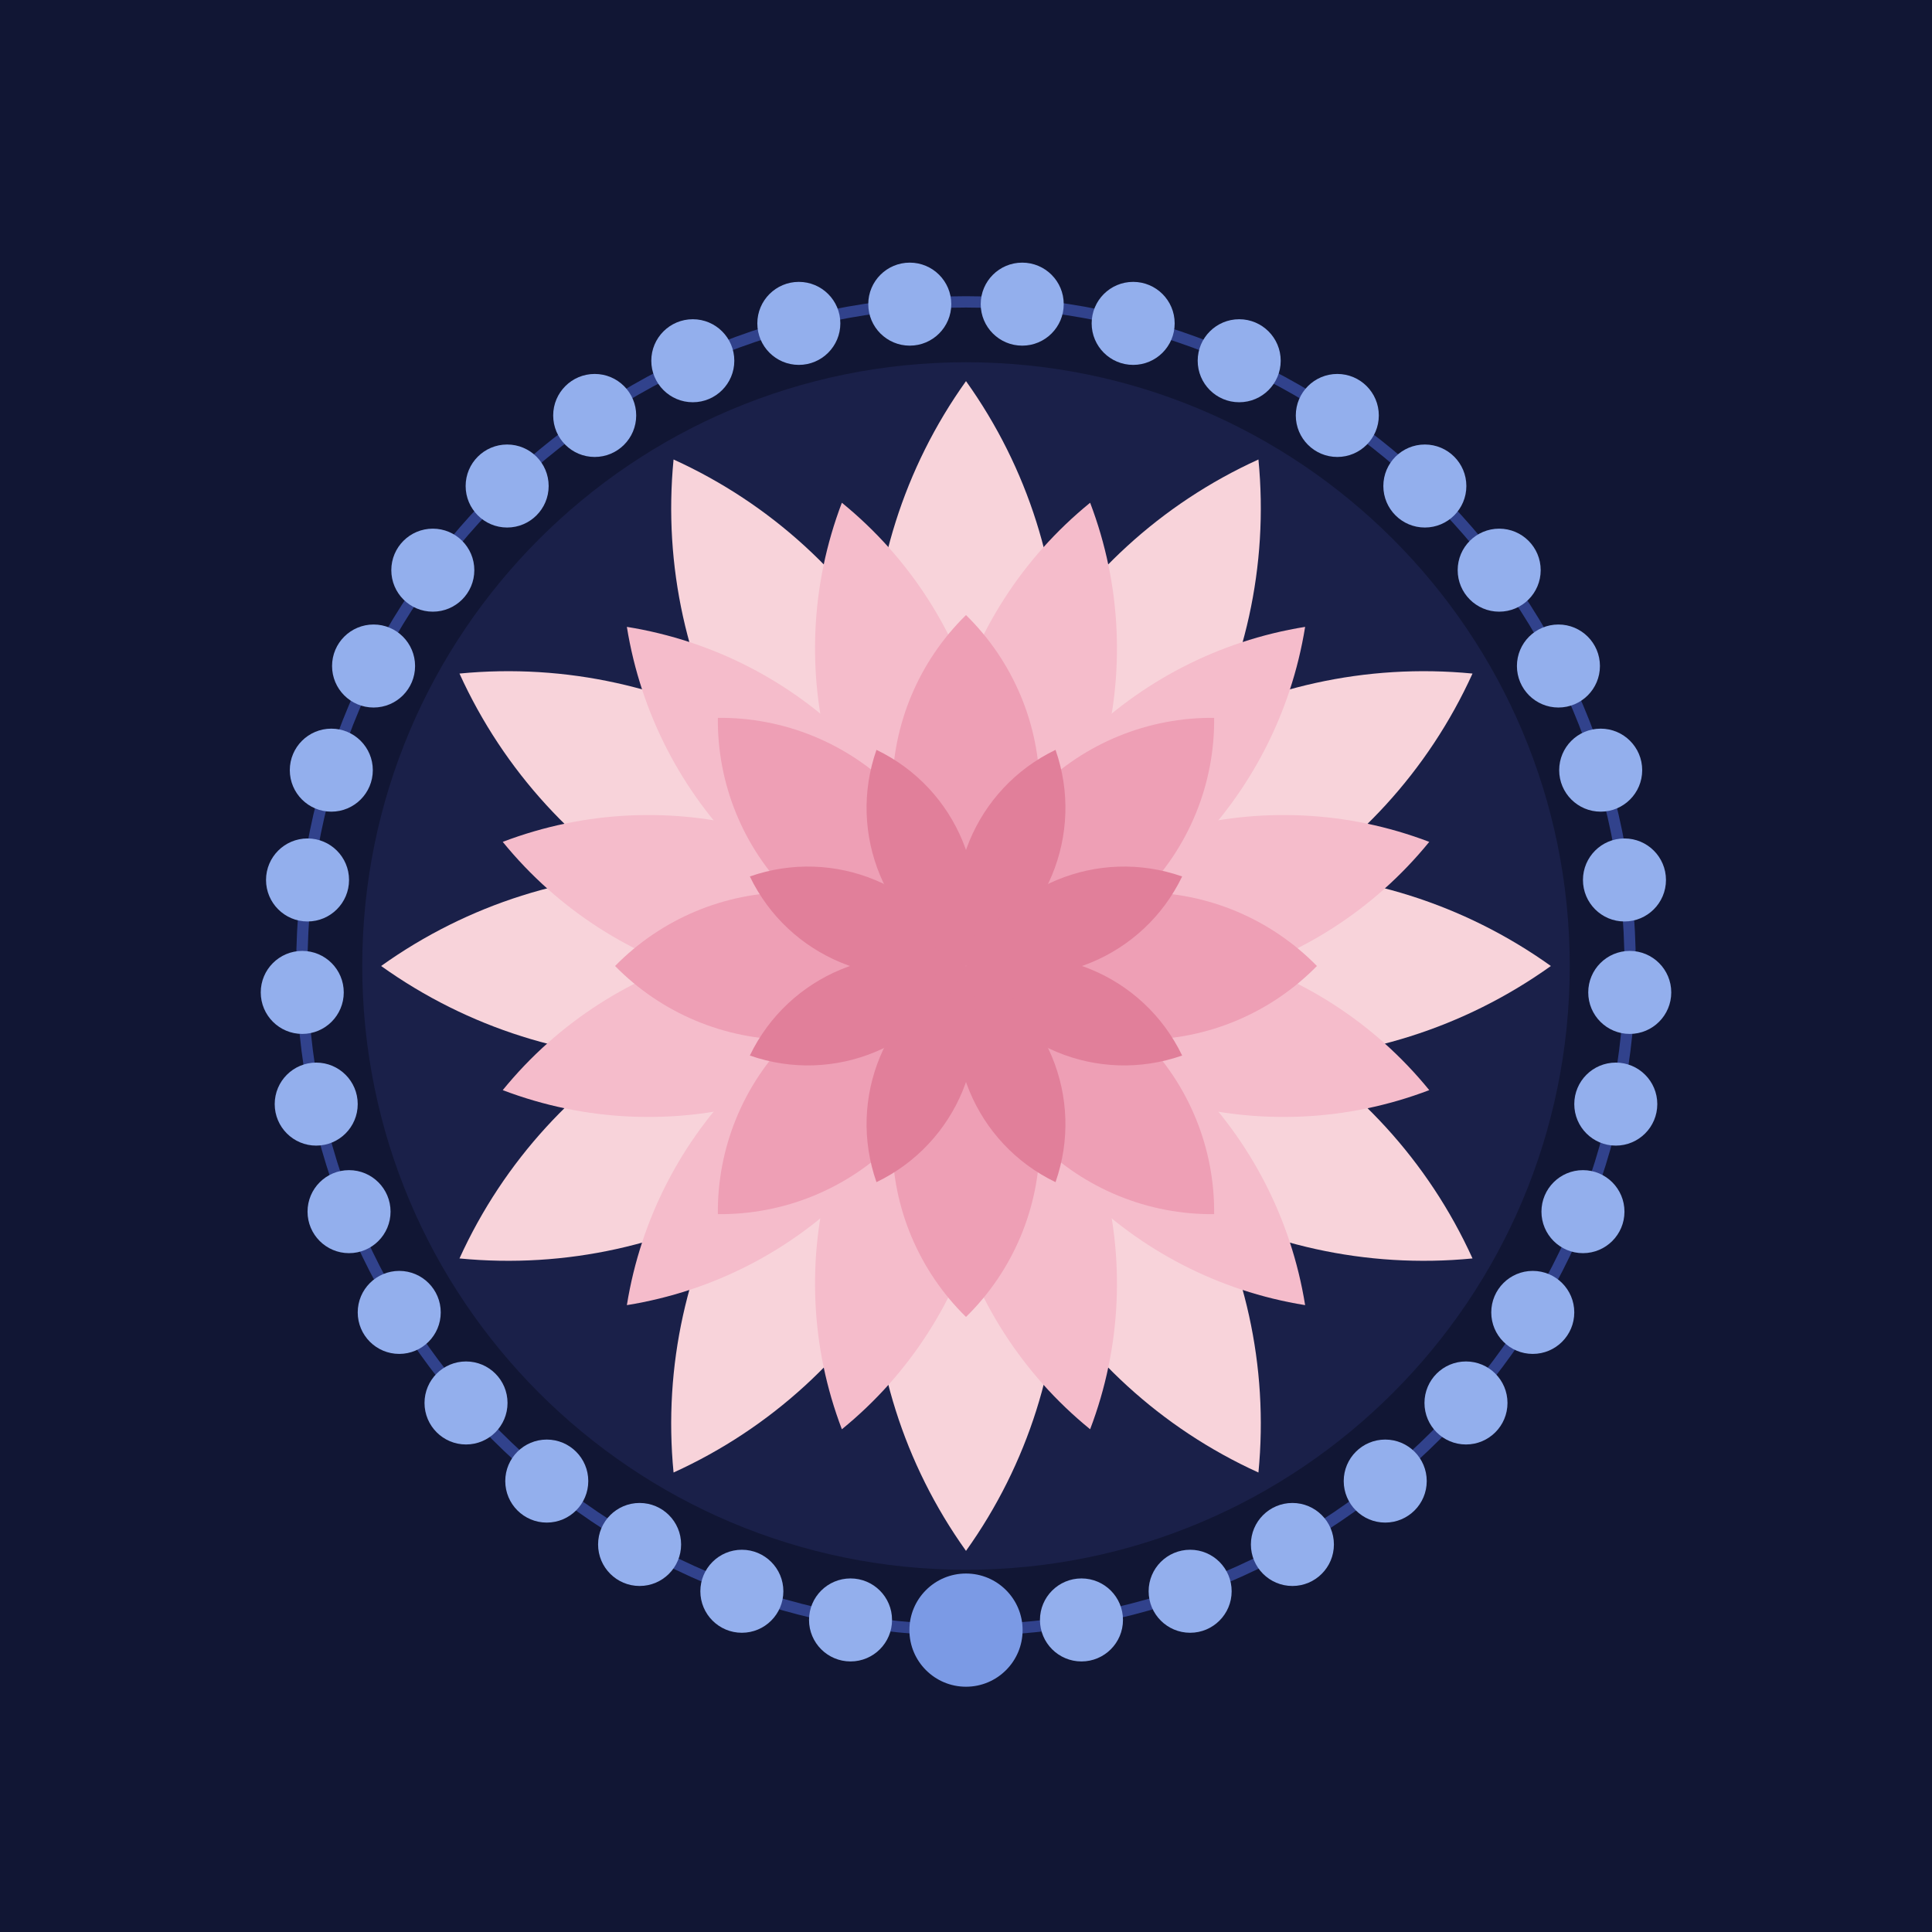
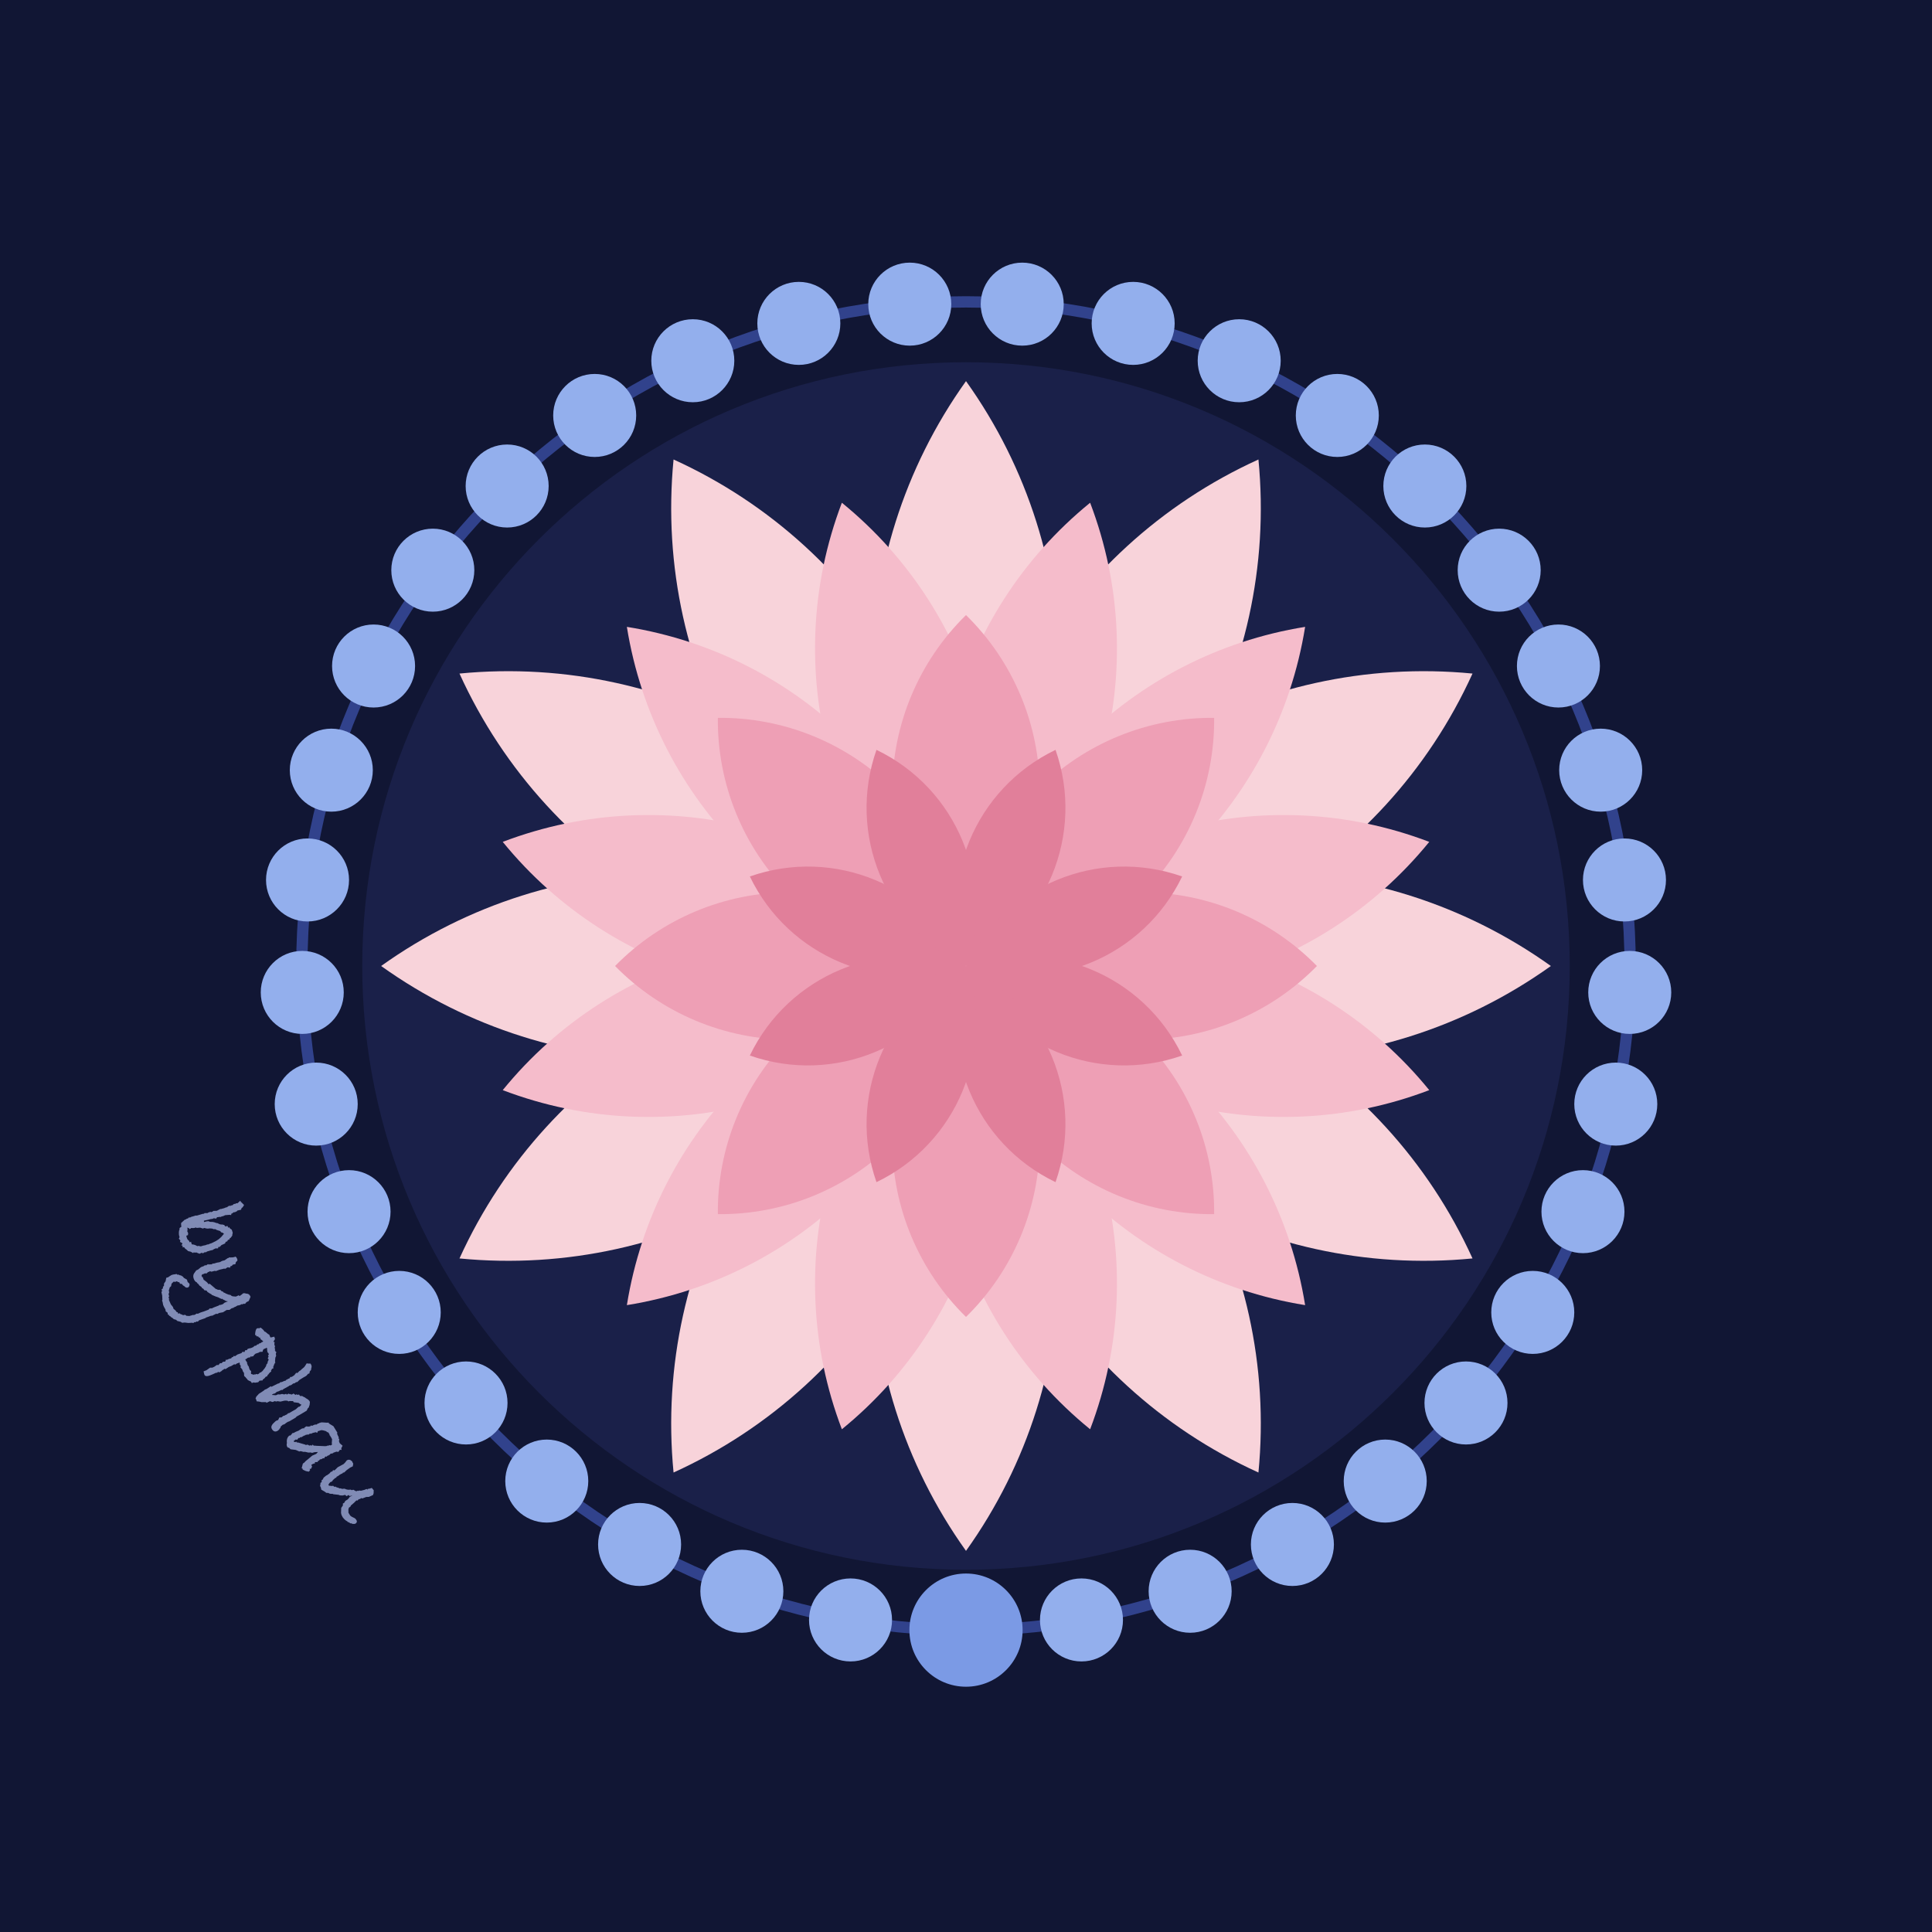
<svg xmlns="http://www.w3.org/2000/svg" viewBox="0 0 512 512">
  <rect width="512" height="512" fill="#111634" />
  <g transform="translate(256 256)">
    <circle r="176" fill="none" stroke="#31428c" stroke-width="3" />
    <circle r="160" fill="#1a2049" />
    <g fill="#f8d3da">
      <path transform="rotate(0)" d="M0 0A133.3 133.3 0 0 1 0 -155A133.3 133.3 0 0 1 0 0Z" />
      <path transform="rotate(30)" d="M0 0A133.3 133.3 0 0 1 0 -155A133.3 133.3 0 0 1 0 0Z" />
      <path transform="rotate(60)" d="M0 0A133.3 133.3 0 0 1 0 -155A133.3 133.3 0 0 1 0 0Z" />
      <path transform="rotate(90)" d="M0 0A133.3 133.3 0 0 1 0 -155A133.3 133.3 0 0 1 0 0Z" />
      <path transform="rotate(120)" d="M0 0A133.3 133.3 0 0 1 0 -155A133.3 133.3 0 0 1 0 0Z" />
      <path transform="rotate(150)" d="M0 0A133.3 133.3 0 0 1 0 -155A133.3 133.3 0 0 1 0 0Z" />
      <path transform="rotate(180)" d="M0 0A133.3 133.3 0 0 1 0 -155A133.3 133.3 0 0 1 0 0Z" />
      <path transform="rotate(210)" d="M0 0A133.3 133.3 0 0 1 0 -155A133.3 133.3 0 0 1 0 0Z" />
      <path transform="rotate(240)" d="M0 0A133.3 133.3 0 0 1 0 -155A133.3 133.3 0 0 1 0 0Z" />
      <path transform="rotate(270)" d="M0 0A133.3 133.3 0 0 1 0 -155A133.3 133.3 0 0 1 0 0Z" />
      <path transform="rotate(300)" d="M0 0A133.3 133.3 0 0 1 0 -155A133.3 133.3 0 0 1 0 0Z" />
      <path transform="rotate(330)" d="M0 0A133.3 133.3 0 0 1 0 -155A133.3 133.3 0 0 1 0 0Z" />
    </g>
    <g fill="#f5bccb">
      <path transform="rotate(15)" d="M0 0A108.5 108.5 0 0 1 0 -127.1A108.5 108.5 0 0 1 0 0Z" />
      <path transform="rotate(45)" d="M0 0A108.5 108.5 0 0 1 0 -127.1A108.5 108.5 0 0 1 0 0Z" />
      <path transform="rotate(75)" d="M0 0A108.5 108.5 0 0 1 0 -127.1A108.5 108.5 0 0 1 0 0Z" />
      <path transform="rotate(105)" d="M0 0A108.5 108.5 0 0 1 0 -127.1A108.5 108.5 0 0 1 0 0Z" />
      <path transform="rotate(135)" d="M0 0A108.5 108.5 0 0 1 0 -127.1A108.5 108.5 0 0 1 0 0Z" />
      <path transform="rotate(165)" d="M0 0A108.5 108.5 0 0 1 0 -127.1A108.5 108.5 0 0 1 0 0Z" />
      <path transform="rotate(195)" d="M0 0A108.5 108.5 0 0 1 0 -127.1A108.5 108.5 0 0 1 0 0Z" />
      <path transform="rotate(225)" d="M0 0A108.5 108.5 0 0 1 0 -127.1A108.5 108.5 0 0 1 0 0Z" />
      <path transform="rotate(255)" d="M0 0A108.5 108.5 0 0 1 0 -127.1A108.5 108.5 0 0 1 0 0Z" />
      <path transform="rotate(285)" d="M0 0A108.5 108.5 0 0 1 0 -127.1A108.5 108.5 0 0 1 0 0Z" />
      <path transform="rotate(315)" d="M0 0A108.5 108.5 0 0 1 0 -127.1A108.5 108.5 0 0 1 0 0Z" />
      <path transform="rotate(345)" d="M0 0A108.5 108.5 0 0 1 0 -127.1A108.5 108.5 0 0 1 0 0Z" />
    </g>
    <g fill="#ee9fb5">
      <path transform="rotate(0)" d="M0 0A65.1 65.1 0 0 1 0 -93A65.1 65.1 0 0 1 0 0Z" />
      <path transform="rotate(45)" d="M0 0A65.1 65.1 0 0 1 0 -93A65.1 65.1 0 0 1 0 0Z" />
      <path transform="rotate(90)" d="M0 0A65.1 65.1 0 0 1 0 -93A65.1 65.1 0 0 1 0 0Z" />
      <path transform="rotate(135)" d="M0 0A65.1 65.1 0 0 1 0 -93A65.1 65.1 0 0 1 0 0Z" />
      <path transform="rotate(180)" d="M0 0A65.1 65.1 0 0 1 0 -93A65.1 65.1 0 0 1 0 0Z" />
      <path transform="rotate(225)" d="M0 0A65.1 65.1 0 0 1 0 -93A65.1 65.1 0 0 1 0 0Z" />
      <path transform="rotate(270)" d="M0 0A65.1 65.1 0 0 1 0 -93A65.1 65.1 0 0 1 0 0Z" />
      <path transform="rotate(315)" d="M0 0A65.1 65.1 0 0 1 0 -93A65.1 65.1 0 0 1 0 0Z" />
    </g>
    <g fill="#e17f9a">
      <path transform="rotate(22.5)" d="M0 0A46.5 46.5 0 0 1 0 -62A46.5 46.5 0 0 1 0 0Z" />
      <path transform="rotate(67.5)" d="M0 0A46.5 46.5 0 0 1 0 -62A46.5 46.5 0 0 1 0 0Z" />
      <path transform="rotate(112.5)" d="M0 0A46.5 46.5 0 0 1 0 -62A46.5 46.5 0 0 1 0 0Z" />
      <path transform="rotate(157.5)" d="M0 0A46.5 46.5 0 0 1 0 -62A46.5 46.5 0 0 1 0 0Z" />
      <path transform="rotate(202.5)" d="M0 0A46.5 46.5 0 0 1 0 -62A46.5 46.5 0 0 1 0 0Z" />
      <path transform="rotate(247.5)" d="M0 0A46.5 46.5 0 0 1 0 -62A46.5 46.5 0 0 1 0 0Z" />
      <path transform="rotate(292.5)" d="M0 0A46.5 46.5 0 0 1 0 -62A46.5 46.5 0 0 1 0 0Z" />
      <path transform="rotate(337.5)" d="M0 0A46.5 46.5 0 0 1 0 -62A46.5 46.5 0 0 1 0 0Z" />
    </g>
    <g fill="#93afed">
      <circle cx="-30.6" cy="173.3" r="11" />
      <circle cx="-59.4" cy="165.7" r="11" />
      <circle cx="-86.5" cy="153.3" r="11" />
      <circle cx="-111.1" cy="136.5" r="11" />
      <circle cx="-132.5" cy="115.8" r="11" />
      <circle cx="-150.2" cy="91.8" r="11" />
      <circle cx="-163.5" cy="65.1" r="11" />
      <circle cx="-172.2" cy="36.6" r="11" />
      <circle cx="-175.9" cy="7" r="11" />
      <circle cx="-174.5" cy="-22.8" r="11" />
      <circle cx="-168.2" cy="-51.9" r="11" />
      <circle cx="-157" cy="-79.5" r="11" />
      <circle cx="-141.3" cy="-104.9" r="11" />
      <circle cx="-121.6" cy="-127.2" r="11" />
      <circle cx="-98.4" cy="-145.9" r="11" />
      <circle cx="-72.4" cy="-160.4" r="11" />
      <circle cx="-44.3" cy="-170.3" r="11" />
      <circle cx="-14.9" cy="-175.4" r="11" />
      <circle cx="14.9" cy="-175.4" r="11" />
      <circle cx="44.3" cy="-170.3" r="11" />
      <circle cx="72.4" cy="-160.4" r="11" />
      <circle cx="98.4" cy="-145.9" r="11" />
      <circle cx="121.6" cy="-127.2" r="11" />
      <circle cx="141.3" cy="-104.9" r="11" />
      <circle cx="157" cy="-79.5" r="11" />
      <circle cx="168.2" cy="-51.9" r="11" />
      <circle cx="174.5" cy="-22.8" r="11" />
      <circle cx="175.9" cy="7" r="11" />
      <circle cx="172.2" cy="36.6" r="11" />
      <circle cx="163.5" cy="65.1" r="11" />
      <circle cx="150.2" cy="91.8" r="11" />
      <circle cx="132.5" cy="115.8" r="11" />
      <circle cx="111.1" cy="136.5" r="11" />
      <circle cx="86.5" cy="153.3" r="11" />
      <circle cx="59.4" cy="165.7" r="11" />
      <circle cx="30.6" cy="173.3" r="11" />
    </g>
    <circle cy="176" r="15" fill="#7b9ae5" />
  </g>
+   <path fill="#a6b2e0" opacity="0.75" d="M53.774 332.145 53.467 331.985 52.87 332.259 51.957 331.892 51.646 331.99 51.374 331.848 51.19 332.077 50.534 331.714 49.858 331.557 49.376 331.111Q48.967 330.898 48.827 330.544L48.295 330.483L48.447 330.151L48.029 329.998Q48.158 329.957 48.3 329.685L48.346 329.471L48.048 329.337L48.023 329.259L47.699 329.134L47.8 328.732L47.396 328.261L47.6 327.827Q47.55 327.757 47.501 327.602Q47.37 327.187 47.407 326.492L47.474 326.072L47.563 325.902L47.588 325.439L48.074 325.086Q47.961 324.638 47.996 324.114L48.99 323.203L49.196 323.223L49.362 323.028L49.828 322.882L50.038 322.644L50.382 322.65Q50.642 322.483 50.849 322.417Q50.901 322.401 50.961 322.41Q51.039 322.386 51.065 322.378L51.868 322.125L52.159 322.147L53.696 321.691L54.083 321.654L54.197 321.476L54.996 321.48L55.204 321.329L55.774 321.149L55.971 321.23L56.325 321.089L56.551 320.904L57.454 320.876L58.432 320.368L58.535 320.421L58.871 320.315Q59.009 320.3 59.294 320.21Q59.657 320.096 59.847 319.979L60.045 319.974L60.731 319.53Q60.928 319.524 61.047 319.629Q61.108 319.553 61.187 319.443Q61.367 319.471 61.523 319.422Q61.73 319.357 61.932 319.094Q62.165 319.02 62.371 319.041L62.597 318.856L62.923 318.895L63.673 318.203L63.881 318.593L63.933 318.577L64.685 319.336L64.288 319.974L64.045 320.108L63.883 320.586L63.486 320.683Q63.279 320.748 62.9 320.81Q62.776 321.049 62.621 321.098Q62.543 321.122 62.423 321.103L62.352 321.239L61.905 321.267L61.496 321.595L61.306 321.626L61.257 322.012L60.863 321.937L60.141 321.994Q59.977 322.017 59.642 322.037Q59.511 322.164 58.967 322.335L58.744 322.349L58.561 322.492L58.106 322.493Q57.873 322.566 57.615 322.562L57.529 322.561Q57.44 322.731 57.282 322.952L56.649 322.838L56.362 323.014L56.19 323.011Q55.983 323.077 55.674 323.089L55.578 323.147L55.285 323.211L54.889 323.308L54.035 323.491L54.064 323.853L54.883 323.651L55.484 323.661L55.465 323.781L55.903 323.814Q56.401 323.77 56.914 323.951Q57.034 323.97 57.17 324.041L57.272 324.094L57.22 324.11L57.564 324.116L57.999 324.32L58.237 324.445L58.349 324.438L58.605 324.528Q58.942 324.422 59.171 324.606L59.394 324.592L59.604 324.896L59.722 325.001L59.894 325.004L60.249 324.864L60.449 325.228L60.592 325.411L60.716 325.172L60.95 325.554L61.426 325.888L61.679 326.691L61.549 327.273L61.572 327.437L61.089 328.073L60.839 328.18L60.878 328.396L60.359 328.645L60.233 328.969L59.845 329.092L59.712 329.304L59.666 329.518L58.87 329.883L58.792 329.908Q58.662 329.948 58.491 330.173Q58.32 330.398 58.165 330.447Q58.009 330.496 57.829 330.467L57.798 330.819Q57.419 330.882 57.171 330.817L56.626 331.075Q56.399 331.26 56.27 331.301Q56.192 331.325 55.969 331.339L54.847 331.664L54.646 331.841L54.199 331.868ZM55.169 329.797 55.619 329.598 56.059 329.459 57.194 328.902 57.975 328.4 58.62 327.826 59.347 326.971 59.254 326.858 59.092 326.795 59.051 326.665Q58.552 326.709 58.379 326.251Q58.029 326.133 57.431 325.952L57.048 325.731L56.627 325.75L56.234 325.589L55.505 325.534Q55.065 325.673 54.441 325.499L54.159 325.417L53.752 325.574L53.052 325.339L52.08 325.418L51.919 325.269Q51.893 325.277 51.824 325.328Q51.746 325.352 51.694 325.368Q51.228 325.515 50.688 325.429L50.271 325.732L50.044 325.462L49.924 325.443L49.651 325.301L49.701 325.911L49.626 326.305L49.867 326.799L49.807 327.33L49.444 327.445L49.374 327.581L49.57 328.202L49.778 328.592Q50.06 328.674 50.158 328.985L50.182 329.063L50.325 329.245L50.604 329.044L50.832 329.769Q51.579 329.79 52.293 330.248L52.552 330.166L53.22 330.298L53.816 330.11L54.514 329.975L54.912 329.793ZM60.81 347.136Q60.502 347.167 60.088 347.15L59.946 347.234L59.101 347.761L58.069 347.952L57.641 348.203L57.253 348.176L56.176 348.705L55.96 348.671L55.224 348.953L54.631 349.15L54.406 349.323L52.789 349.884L52.41 350.261L52.149 350.187L51.747 350.428L51.571 350.35L51.189 350.641L50.848 350.51L50.67 350.578L50.403 350.564Q49.943 350.653 48.947 350.481L48.245 350.546Q48.066 350.382 47.996 350.351L47.89 350.304L47.499 350.192L47.021 350.084L46.628 349.74Q45.954 349.649 45.722 349.272Q45.547 349.194 45.502 349.153L45.397 349.106L45.109 348.809L44.828 348.683L44.731 348.43L44.48 348.38L44.407 347.885L43.918 347.52L43.845 347.024L43.398 346.236L43.356 346.048L43.256 345.941L43.088 345.046L42.943 344.665L43.037 344.455L42.979 343.314L42.776 342.403L42.955 342.189L42.831 341.713L43.204 341.396L43.164 341.063L43.467 340.714L43.46 340.164L43.888 339.535L44.064 338.625L44.565 338.491Q44.571 338.431 45.467 337.885Q45.873 337.73 46.524 337.684L46.752 337.597L46.976 337.802L47.466 337.789L47.454 337.91L47.957 338.008L48.486 338.329L48.724 338.646L49.543 339.117L49.745 339.796Q50.096 339.953 50.251 340.358Q50.195 341.048 49.789 341.204Q49.535 341.301 49.195 341.169L48.881 340.882L48.457 340.608L48.21 340.267L47.691 340.203L47.546 339.823L47.234 339.768L46.829 339.545L46.458 339.716L46.025 339.648L45.81 339.847L45.472 340.18L45.331 340.874L44.999 341.146L44.728 342.034L44.848 342.425L44.668 343.017L44.842 343.474L44.67 343.859L44.831 344.205L44.756 344.466L45.273 345.664L45.827 346.353L45.986 346.845L46.494 347.261Q46.648 347.435 46.706 347.587Q46.751 347.628 46.876 347.726L47.127 347.775L47.148 348.058L47.288 348.121L47.491 348.043Q47.653 348.01 47.871 348.276Q48.163 348.28 48.457 348.517Q48.613 348.544 49.064 348.43L49.403 348.708L49.609 348.716Q49.851 348.74 50.118 348.754L50.204 348.75L51.222 348.448L51.337 348.52L51.743 348.365L52.085 348.118L52.447 348.154Q52.935 347.909 53.113 347.841Q53.341 347.754 53.642 347.668Q53.944 347.581 53.994 347.562L55.288 347.067L55.55 346.764L56.15 346.737L56.638 346.493L57.932 345.998L58.233 345.796L58.449 345.829L58.779 345.703Q58.956 345.635 59.017 345.641L59.523 345.215L60.41 344.876L59.847 344.771L59.502 344.554L59.082 344.366L58.928 344.192L58.594 344.233L58.38 344.053L58.294 344.057L57.854 343.818L57.087 343.559L56.114 343.146L55.941 342.921L55.785 342.894L54.936 342.346L54.849 342.118L54.498 341.961L54.206 341.957L53.815 341.467L53.599 341.433L53.402 341.072L52.843 340.675L52.577 340.283L52.347 340.138L52.19 339.878L52.11 339.822Q51.629 339.628 51.357 338.918Q51.066 338.157 51.383 337.541L52.007 336.663L52.479 336.453L53.276 335.8L54.037 335.509L54.302 335.291L54.614 335.346L55.124 335.006L55.344 335.125L55.607 335.053L55.97 335.089L56.483 334.835L56.725 334.859L56.902 334.791Q57.435 334.587 58.213 334.493L58.869 334.155L59.532 333.988L60.358 333.411L60.555 333.394L60.668 333.234L61.596 333.228Q62.041 333.174 62.447 333.019Q62.715 333.265 62.832 333.57Q62.919 333.798 62.93 334.055L62.51 334.478L62.371 335.025Q61.961 335.095 61.714 335.131L61.42 335.505L61.128 335.501L60.975 335.937L60.301 335.846L59.699 336.251L59.352 336.18L59.311 336.224L58.163 336.489L57.173 336.868L56.963 336.774L56.036 337.012L55.67 336.89Q55.543 336.939 55.35 337.042Q55.172 337.11 55.096 337.139L54.708 337.491L54.31 337.439L53.923 337.645L53.803 337.633Q53.518 337.801 53.518 337.801L53.402 338.106L53.521 338.265L53.378 338.348L53.7 338.429L53.981 339.164Q54.191 339.258 54.38 339.448Q55.009 339.876 55.235 340.313L55.574 340.212Q56.226 340.777 57.252 341.635L57.494 341.659Q57.414 341.602 57.369 341.561Q57.449 341.618 57.733 341.829L58.102 341.804L58.449 341.875L58.711 342.182L59.093 342.268L59.116 342.405L59.276 342.518L59.722 342.696L59.796 342.814L59.882 342.81L60.539 343.082L61.102 343.187Q61.285 343.436 61.641 343.533L62.513 343.606L63.28 343.255L63.478 343.47L63.554 343.441L63.952 343.114L64.064 343.1Q64.275 342.816 64.427 342.758Q64.706 342.651 65.228 342.8L65.152 342.83L65.445 342.834L65.556 342.821L65.48 342.85Q66.065 342.859 66.4 343.661L65.924 344.773L65.294 345.101L64.96 345.52L64.496 345.523L64.328 345.616L64.201 345.665Q64.106 345.643 63.924 345.625L63.801 345.759L63.395 345.915L62.951 345.968L62.432 346.283L62.026 346.439L61.877 346.583L61.376 346.716ZM69.651 365.812 68.777 365.897 68.395 366.34 68.2 366.319 67.765 366.422 67.327 366.404 67.229 366.333 66.746 366.522 66.473 366.113Q65.984 365.938 65.604 365.677L65.553 365.52L65.245 365.22L65.108 365.016L64.702 364.645L64.668 363.99L64.679 363.893L64.442 363.495L64.444 363.617L64.19 362.892L63.733 362.364L63.825 362.01L63.514 361.529L63.559 361.261Q63.547 361.237 63.435 361.081L63.29 361.156Q63.073 361.268 62.819 361.309L62.398 361.618L62.057 361.551Q61.552 361.874 61.287 362.011L60.646 362.251L59.78 362.823L59.439 362.755L59.127 363.039L58.849 363.092L58.852 363.274L58.49 363.461Q58.37 363.585 58.298 363.622Q58.081 363.735 57.799 363.544L57.511 363.816L57.256 363.795L56.267 364.247Q54.541 365.05 54.191 364.375Q54.116 364.23 53.947 363.431L54.708 363.128L55.693 362.434L56.252 362.45L56.795 362.199L57.468 361.727L57.882 361.758L58.324 361.253L58.701 361.272L59.108 360.877L59.642 360.845Q59.761 360.722 59.813 360.527Q59.865 360.332 59.913 360.307Q59.986 360.269 60.145 360.4Q60.205 360.339 60.374 360.251Q60.687 360.089 61.269 359.971L61.435 359.701L61.786 359.611L61.915 359.33L62.293 359.409L62.942 358.95L64.005 358.582L64.231 358.251L64.827 358.279L64.942 357.852L65.488 357.783L65.521 357.552L65.943 357.364L66.524 357.246L66.621 357.196L66.73 357.17L66.995 357.032L67.104 357.006L67.427 356.686L67.899 356.594L68.15 356.311L68.562 356.22L68.608 356.073L69.128 355.896L69.356 355.686L69.622 355.609L69.753 355.449L68.917 354.781L69.062 354.706L68.95 354.55L68.572 354.41L68.459 354.193L67.924 354.104L67.895 353.812L67.591 353.817Q67.678 352.273 68.088 352.061Q68.377 351.911 68.683 352.028L69.032 351.816Q69.767 352.291 70.104 352.881L70.36 352.962L71.074 353.571L71.33 353.653L71.632 354.353L71.743 354.448L72.699 354.228L72.878 354.869L72.452 355.58L72.781 355.684L72.693 356.28Q72.855 356.594 72.885 356.946L72.73 357.179L72.89 357.31L72.845 357.578Q72.933 357.747 72.959 357.856L72.802 357.906L73.245 358.349L73.094 358.765L73.186 359.298L72.963 359.811L72.902 360.577L72.866 360.626L72.959 361.159L72.814 361.234Q72.769 361.502 72.578 361.724L72.558 361.979L72.368 362.261L72.518 362.551L72.035 362.801L71.954 363.057L71.81 363.193L71.887 363.459Q71.358 363.794 71.11 364.26L70.941 364.347L70.825 364.713L70.414 364.865L70.08 365.283L69.611 365.618ZM68.351 364.191 68.459 364.104 68.568 364.078 68.927 363.709 69.194 363.693 69.337 363.496 69.566 363.347 69.851 362.954 70.067 362.72 70.506 362.034 70.597 361.619 70.919 361.238 70.903 360.971 71.21 360.323 70.961 359.962 71.197 359.473 71.024 359.257 71.25 358.925 71.224 358.816 71.049 358.479 70.803 358.3 70.896 358.007 70.723 357.791 70.842 357.607 70.689 357.136 70.412 357.31 69.929 357.499 69.714 357.733 69.575 358.233 68.859 358.268 68.51 358.48 67.724 358.734Q67.304 359.044 67.103 359.424L66.788 359.465Q66.776 359.501 66.752 359.514Q66.68 359.551 66.435 359.433L66.306 359.715L65.954 359.744L65.615 359.858L65.315 360.106L64.989 360.244L65.252 360.75Q65.35 360.822 65.438 360.991Q65.55 361.208 65.493 361.451Q65.506 361.476 65.567 361.535Q65.592 361.584 65.605 361.608Q65.642 361.68 65.694 361.898Q65.841 362.005 65.904 362.126Q66.004 362.318 65.995 362.537L66.107 362.754L66.159 362.972L66.554 363.379L66.513 363.89Q66.553 364.144 66.528 364.096L67.224 364.317L67.586 364.19L67.697 364.286L67.852 364.113L68.133 364.182ZM73.593 379.166Q72.659 379.721 72.063 378.717Q71.771 378.227 72.03 377.757Q72.218 377.33 73.031 376.625L73.358 376.431Q73.516 376.432 73.633 376.362Q73.68 376.335 73.736 376.27L74.032 375.651L74.614 375.621L75.049 375.237L75.385 375.164L75.688 374.983L75.996 374.864L76.361 374.52L76.627 374.489L77.397 374.031L78.415 373.458L79.088 372.837L79.424 372.764L79.91 372.254L79.636 372.164L79.121 371.775L77.817 371.602L77.674 371.308L76.747 371.29L76.426 371.386L76.156 371.199L75.607 371.178L75.281 371.214L74.311 371.442L73.548 371.327L73.165 371.428L72.84 371.306L72.224 371.545L71.526 371.328L70.621 371.771L70.496 371.561L70.314 371.574L69.341 371.584L68.685 371.437L68.01 371.364L67.905 370.921L67.724 370.618L67.931 370.116L68.619 369.359L69.829 368.577L70.184 368.272L70.693 368.064L71.762 367.366L71.92 367.525L73.6 366.684L73.959 366.597L74.408 366.236L74.547 366.311L75.35 365.96L75.662 365.901L75.933 365.614L76.092 365.614L76.134 365.526L76.829 365.208L76.882 364.924L77.306 364.893L77.969 364.467L78.493 363.808L78.815 363.87L79.348 363.332L79.721 363.11L79.843 362.943L80.521 362.382L80.802 362.058L81.271 361.305L81.75 361.368L82.286 361.365L82.411 361.575Q82.716 362.089 82.495 362.568L82.432 363.047L82.095 363.437L82 363.968L81.631 364.092L81.238 364.547L81.178 364.551L81.159 364.625L80.374 365.06L79.361 365.693L78.804 366.245L78.455 366.295L78.086 366.578L77.689 366.655L77.171 367.058L76.634 367.219L76.569 367.321L75.117 368.12L74.832 368.385L74.585 368.342L73.773 368.729L73.367 368.844L72.792 369.312L72.55 369.33L72.069 369.584Q72.292 369.799 72.502 369.674L72.8 369.75L73.2 369.733L73.672 369.516L74.198 369.551L74.748 369.414L75.33 369.542L75.829 369.372L75.991 369.591L76.201 369.466L76.495 369.323L76.825 369.506L77.012 369.395L77.197 369.601L77.598 369.426L77.771 369.292L78.208 369.601L78.371 369.662L78.576 369.477L78.771 369.645L79.265 369.573L79.432 369.853L79.748 370.013Q79.911 369.915 79.995 369.897L80.264 370.085Q80.864 370.297 81.156 370.629L81.203 370.601Q81.867 371.028 82.006 371.261Q82.214 371.611 82.053 372.086Q82.113 372.398 81.897 372.621L81.882 372.914L81.597 373.178L81.268 373.848L79.4 374.957L78.569 375.419L78.415 375.638L76.687 376.664L76.342 376.775L75.875 377.052L75.403 377.427L74.904 377.597Q74.609 377.899 74.39 378.061L74.285 378.47L74.099 378.581L74.084 378.716Q73.757 379.069 73.593 379.166ZM90.527 384.236 90.083 384.212 89.669 384.76 89.133 384.7 88.586 384.911 88.428 384.921 88.347 385.042Q88.033 385.258 87.769 385.209L87.671 385.21L87.582 385.272Q87.471 385.446 87.337 385.539Q87.225 385.615 87.165 385.624L87.09 385.708L86.783 385.787L86.56 386.039L86.258 385.983L85.991 386.265L85.926 386.507L85.609 386.429L85.251 386.675L84.785 386.764L84.504 387.122L84.232 387.111L84.23 387.442L83.499 387.483L83.417 387.506L83.526 387.761L82.903 387.958L82.814 388.02Q82.657 388.127 82.552 388.166L82.501 388.235L82.702 388.624L82.454 389.222L82.011 389.296L82.202 389.527Q82.026 389.846 81.84 390.007L81.273 389.902Q81.009 389.853 80.652 389.669L80.19 389.427L80.225 389.238L79.936 389.107L80.266 387.859L80.646 387.598Q81.002 387.156 81.382 386.894L81.516 386.802L82.745 385.761L83.808 385.294L84.253 384.791L83.365 384.841L82.644 385.039L82.432 384.921L81.724 384.946L80.825 384.74L80.449 384.768L79.685 384.568L79.317 384.656L78.377 384.247L77.004 384.07L76.622 383.707L76.198 383.569Q75.836 382.994 76.039 382.427Q75.84 381.081 76.727 380.406L76.871 380.472L76.99 380.357L77.243 380.15L77.442 379.816L77.848 379.735L78.348 379.457L79.195 379.106Q79.217 379.091 79.284 379.044Q79.314 378.991 79.358 378.961Q79.448 378.899 79.613 378.852Q79.642 378.798 79.777 378.706Q79.933 378.599 80.384 378.487L80.559 378.597Q80.578 378.386 80.712 378.294Q80.802 378.232 80.862 378.224Q80.914 378.156 81.003 378.094Q81.272 377.909 81.591 378.086Q81.861 377.999 82.208 378.025L82.31 377.79L82.83 377.828L82.92 377.766Q83.345 377.474 83.903 377.519L84.291 377.22L84.442 377.248Q84.464 377.232 84.509 377.202Q84.538 377.148 84.561 377.133Q84.695 377.041 84.846 377.069L84.98 376.977Q85.266 376.912 85.975 376.985Q86.684 377.058 87.143 377.007L87.108 377.195L87.389 377.365L87.51 377.446L88.353 377.954L89.448 379.739L89.291 379.847L89.548 380.461Q89.902 380.976 89.674 381.363Q89.741 381.317 89.846 381.278Q89.913 381.232 89.936 381.216L89.833 381.978L90.036 382.465L90.791 383.133L90.431 383.808ZM87.903 382.909 87.998 382.712 87.92 382.502 88.003 381.424 87.762 380.93 87.516 380.572 87.53 380.496 87.34 380.364 87.313 380.085 86.914 379.503 86.87 379.632 86.338 379.24 86.164 379.227 86.096 379.176Q85.483 379.003 85.152 379L84.507 379.213L84.244 379.262L84.084 379.701L83.532 379.52L83.473 379.626Q82.878 379.672 82.476 379.949L82.129 379.924L81.726 380.201L81.401 380.16L81.169 380.254L81.078 380.217L80.765 380.432L80.607 380.442Q80.338 380.627 80.151 380.69L80.07 380.811L79.506 380.902L79.433 381.084L79.102 381.081L78.784 381.53L78.301 381.499L77.907 381.836L77.84 381.882L77.856 382.002L77.956 382.099Q78.145 382.134 78.311 382.184L78.459 382.016L78.719 382.299L78.922 382.258L80.904 382.841L81.041 382.945L81.529 382.84Q81.666 382.943 81.97 383.097L82.42 382.986L82.543 383.165L82.877 382.836L83.137 383.119Q83.258 383.102 83.461 383.11Q83.665 383.119 83.853 383.154L86.16 383.25L86.619 383.198L86.693 383.114L87.047 383.102L87.324 382.978L87.641 383.056ZM94.279 403.726Q94.022 403.927 93.357 403.828L93.159 403.707L92.85 403.708L92.441 403.408Q92.208 403.418 92.124 403.312Q92.107 403.29 92.112 403.252Q92.078 403.209 92.061 403.188Q91.457 402.902 90.938 402.24L90.803 402.069L90.491 401.451L90.377 400.954L90.423 399.606L90.866 398.982L90.875 398.422Q91.011 398.419 91.203 398.269Q91.331 398.168 91.496 397.762L92.059 397.424L92.145 397.357Q92.401 397.156 92.69 396.687L93.431 396.313L92.658 396.471L92.364 396.184L91.881 396.493Q91.662 396.39 91.477 396.155L90.78 396.322L90.242 396.296Q89.915 396.276 89.793 396.164L89.7 396.134L88.306 395.985L88.239 395.9L87.451 395.863L86.957 395.629L86.511 395.634L85.976 395.26L85.145 394.773L85.023 394.178Q84.688 393.751 84.938 393.278L84.894 393.002Q84.958 392.951 85.082 392.889Q85.189 392.805 85.231 392.772L85.262 392.195L85.457 392.18L85.854 391.454L86.007 391.472L86.016 391.396Q86.059 391.363 86.144 391.296Q86.192 391.224 86.234 391.19Q86.469 391.006 86.733 390.902L87.305 390.488L87.687 390.05Q87.942 390.023 88.07 389.922Q88.219 389.805 88.247 389.576L88.602 389.677L88.859 389.476L89.496 388.837L91.048 387.999Q91.39 387.73 91.901 387.018Q92.635 386.546 93.353 387.329L93.423 387.55L93.615 387.882L93.49 388.602L92.834 388.91L91.882 389.588L91.227 390.206L90.87 390.279L90.749 390.477L90.324 390.639L90.11 390.806L90.013 390.814Q89.965 390.886 89.837 390.986Q89.559 391.204 89.193 391.353L89.128 391.578L88.74 391.744L88.517 391.988L88.218 392.222Q88.174 392.43 87.982 392.581Q87.811 392.715 87.573 392.764L87.487 392.831Q87.208 393.222 87.101 393.306L87.06 393.649Q87.246 393.711 87.508 393.781Q87.772 393.677 88.021 393.862L88.234 393.694Q88.335 393.822 88.617 394.05L88.843 393.942L89.277 394.187L89.392 394.201Q89.659 394.233 90.055 394.475L90.14 394.407L90.758 394.579Q91.281 394.41 91.711 394.693Q92.131 394.744 92.241 394.796L92.822 394.789L92.886 394.738L92.996 394.79L93.232 394.915L93.615 394.787L94.159 395.085L94.248 395.154Q94.248 395.154 94.515 395.186L94.707 395.035L94.85 395.13Q95.242 394.925 95.631 395.069L96.609 394.819L97.077 394.624L97.196 394.6L97.263 394.685L97.488 394.751L97.43 394.589Q97.999 394.523 98.527 394.315L99.034 394.918L99.014 395.728L98.84 396.21L97.737 396.696L97.058 396.711L96.024 397.109L95.728 396.996L95.407 397.247L95.072 397.303L94.738 397.669L94.454 397.616L93.838 398.238L92.91 399.035L92.994 399.142L92.438 399.578L92.31 400.162L92.378 400.557L92.288 400.662Q92.384 400.828 92.466 401.109L92.843 401.677L93.18 401.93L93.91 402.289Q94.13 402.393 94.331 402.649Q94.834 403.29 94.279 403.726Z" />
</svg>
